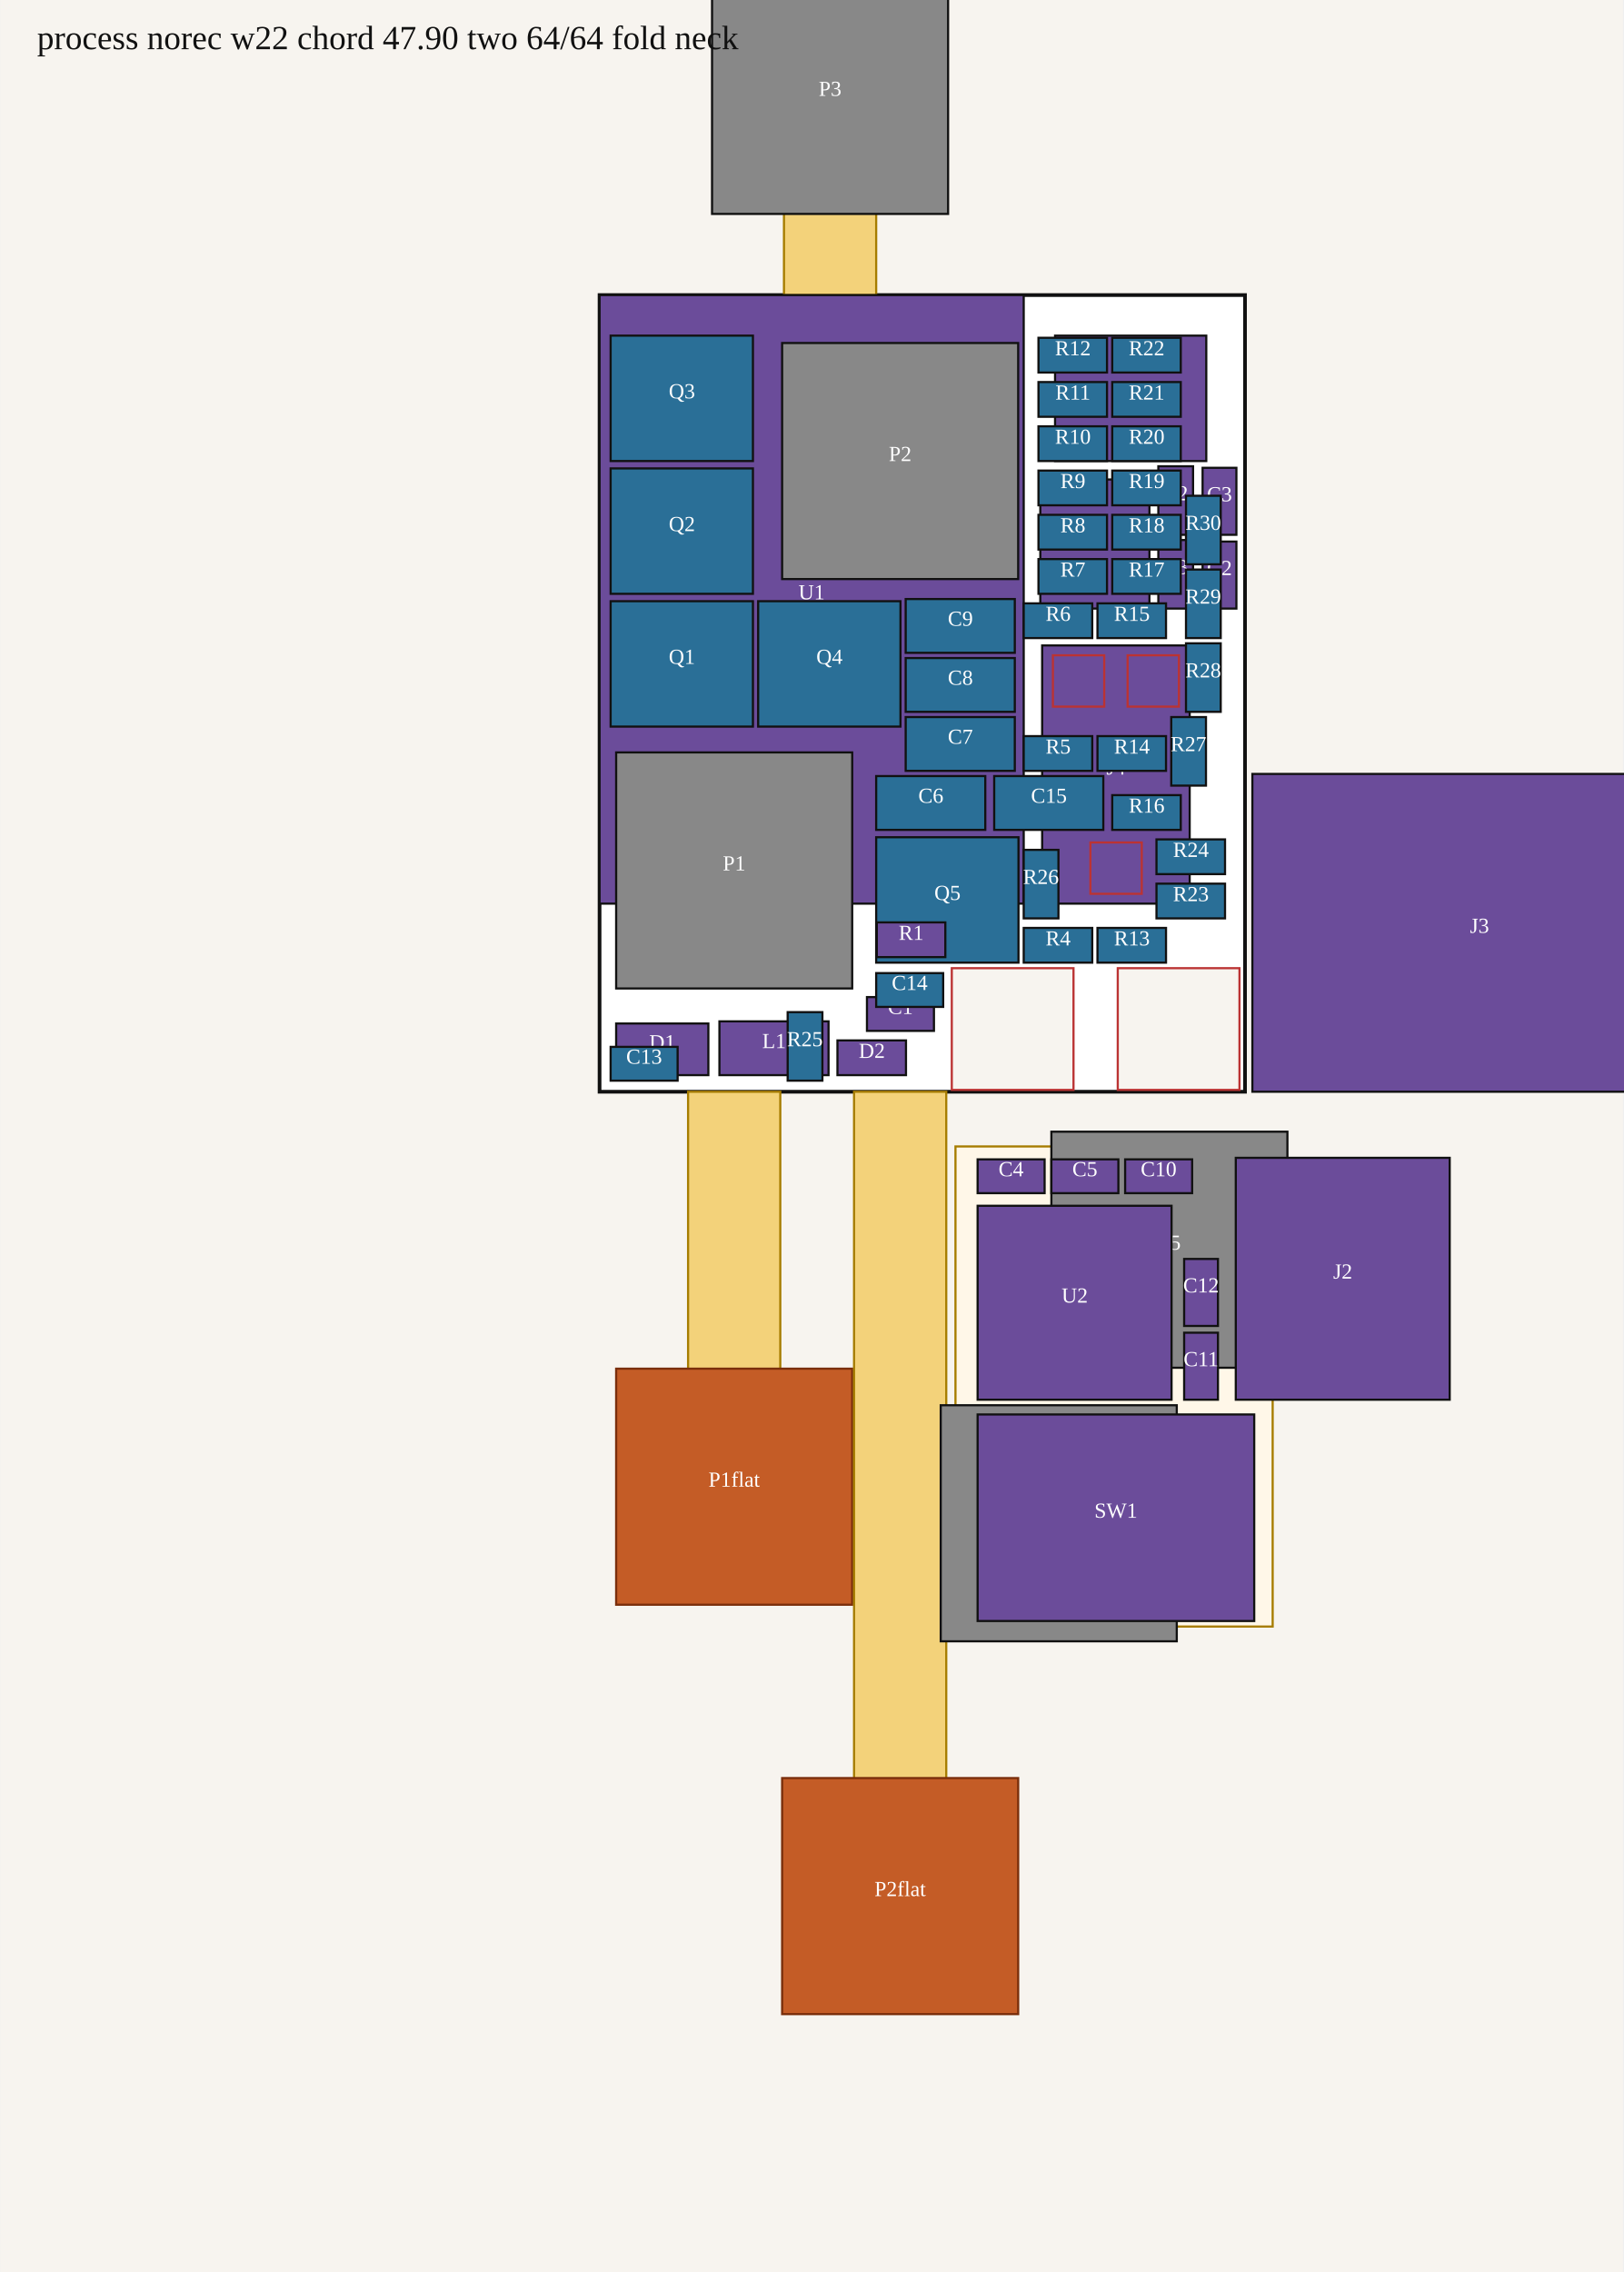
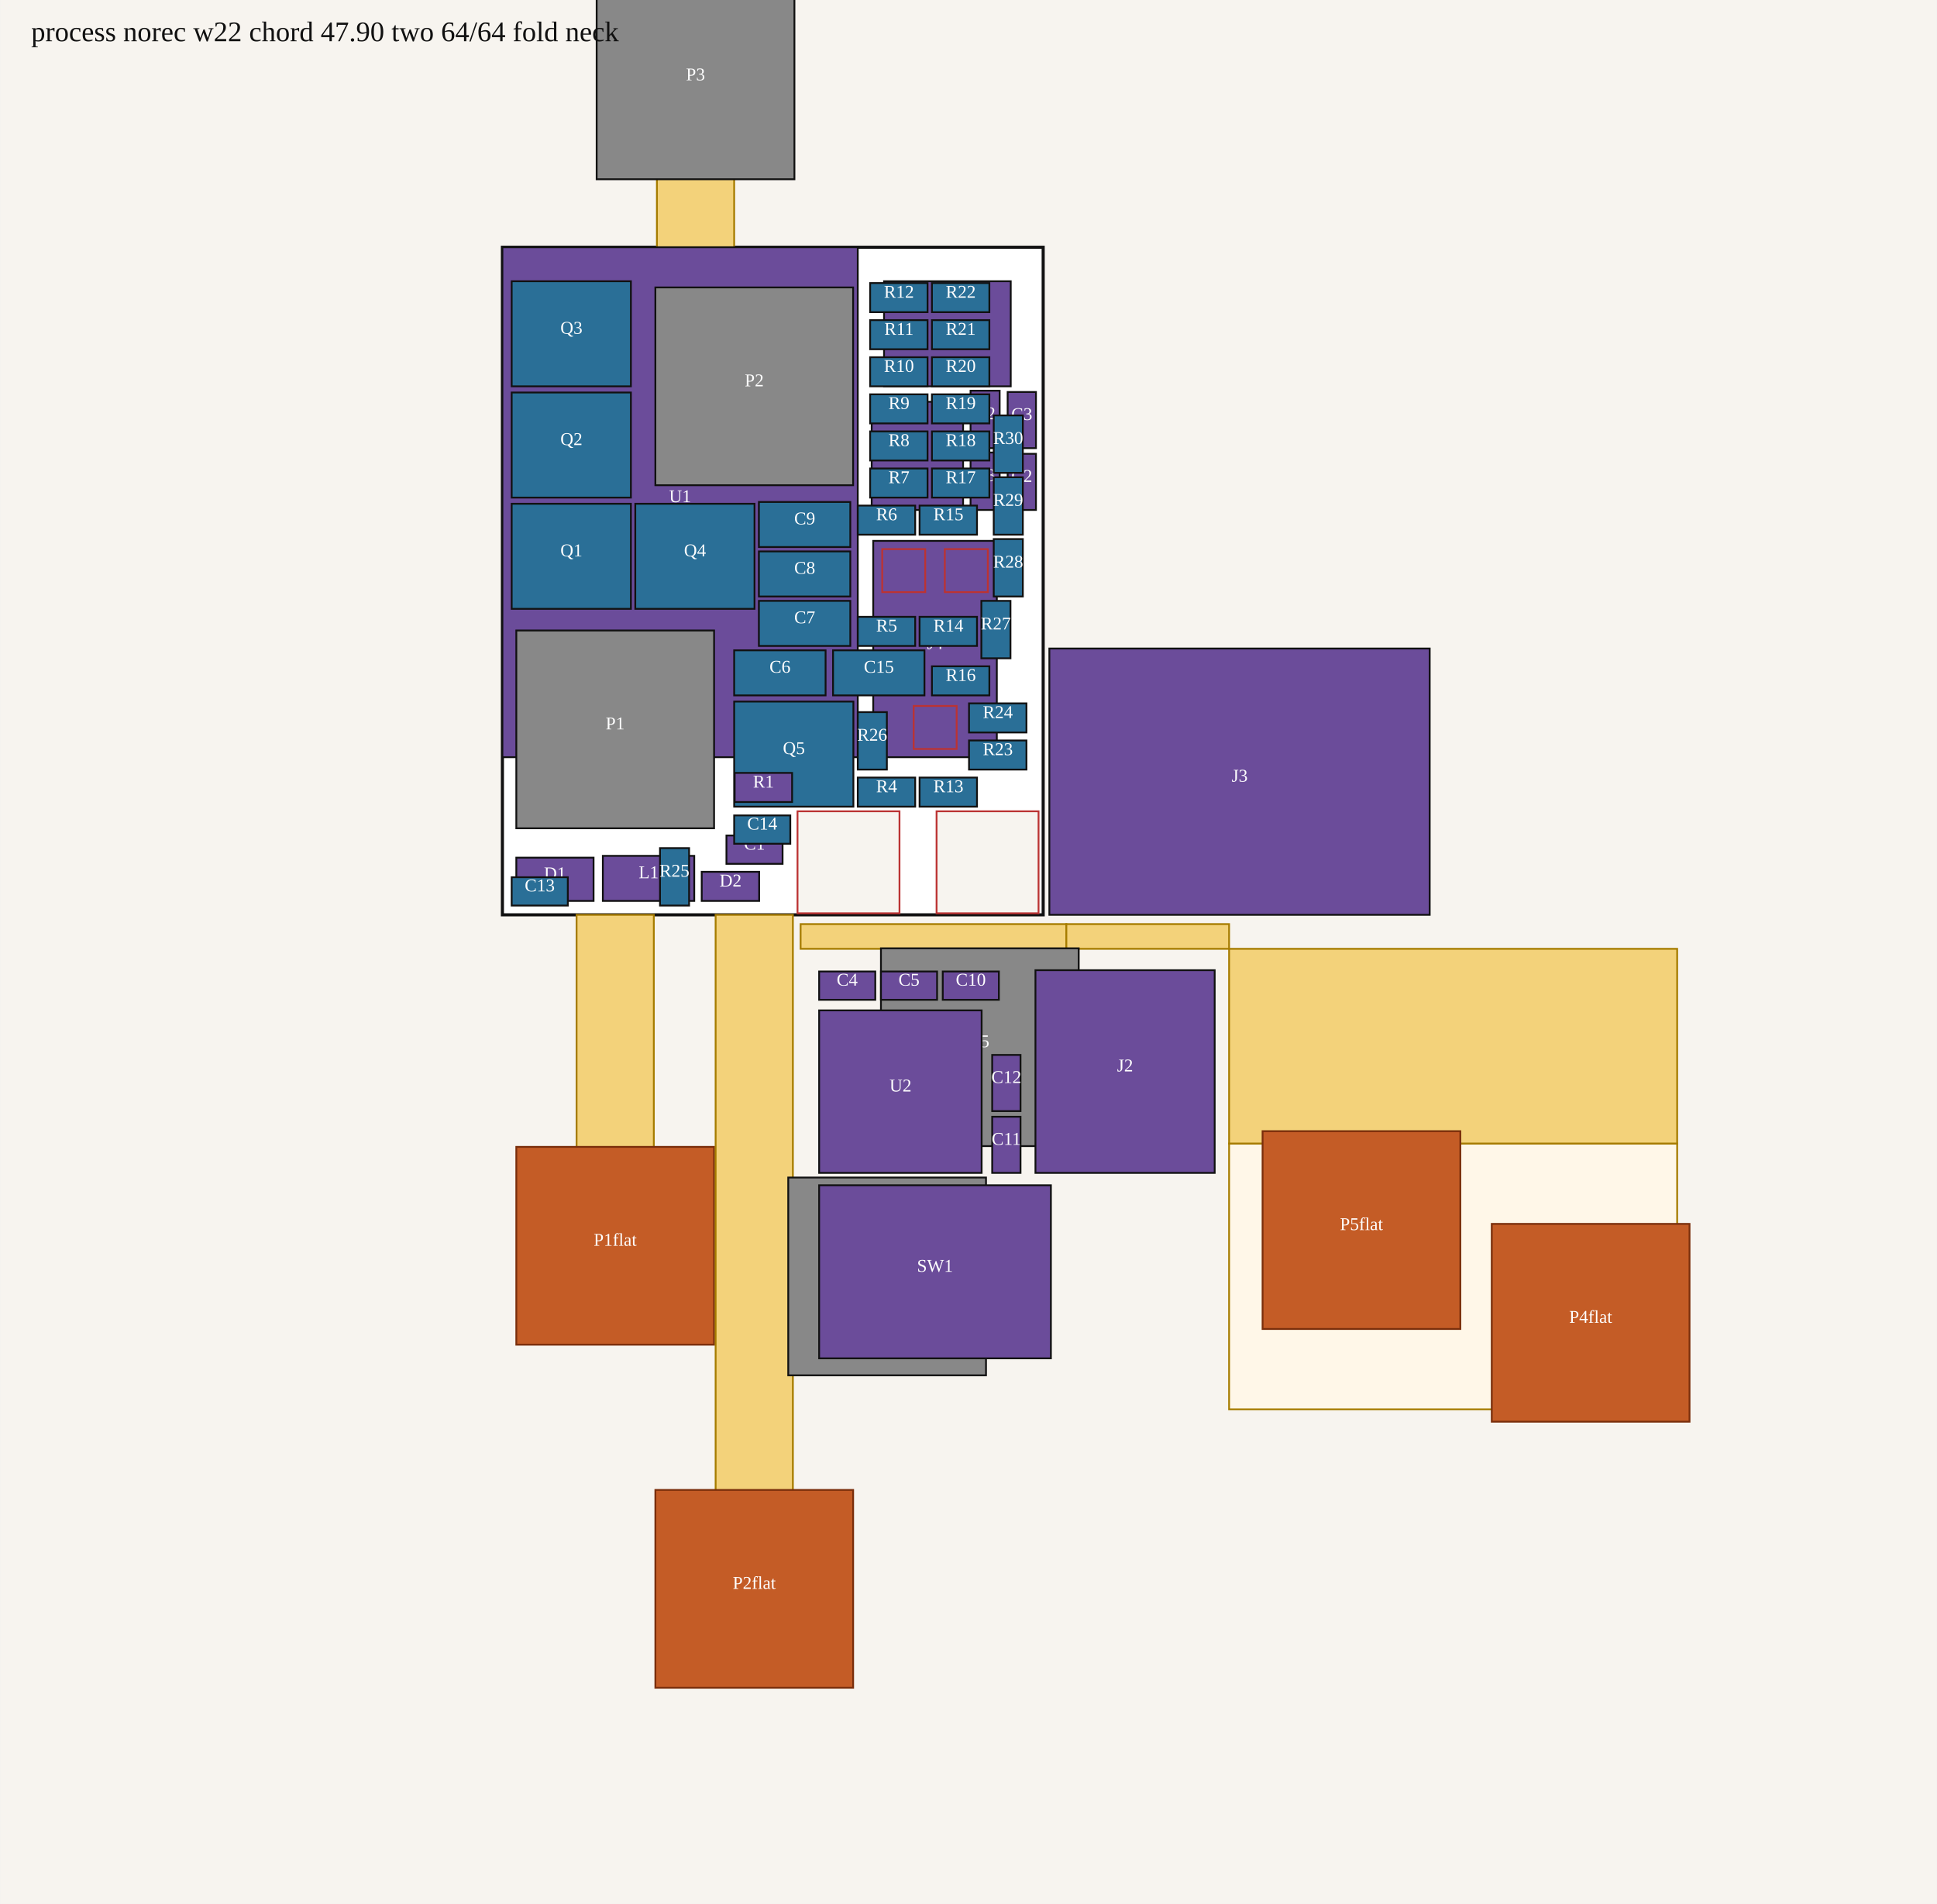
- <svg xmlns="http://www.w3.org/2000/svg" width="528" height="739" viewBox="0 0 528.0 739.2">
+ <svg xmlns="http://www.w3.org/2000/svg" width="752" height="739" viewBox="0 0 752.0 739.2">
  <rect width="100%" height="100%" fill="#f7f4ef" />
  <rect x="195.0" y="96.0" width="210.0" height="259.2" fill="#fff" stroke="#111" stroke-width="1.2" />
-   <rect x="310.8" y="373.0" width="103.2" height="156.2" fill="#fff7e8" stroke="#a67c00" stroke-width="0.7" />
+   <rect x="477.2" y="444.0" width="174.0" height="103.2" fill="#fff7e8" stroke="#a67c00" stroke-width="0.7" />
+   <rect x="310.8" y="358.8" width="103.2" height="9.6" fill="#f3d27a" stroke="#a67c00" stroke-width="0.7" />
+   <rect x="414.0" y="358.8" width="63.2" height="9.6" fill="#f3d27a" stroke="#a67c00" stroke-width="0.7" />
+   <rect x="477.2" y="368.4" width="174.0" height="75.6" fill="#f3d27a" stroke="#a67c00" stroke-width="0.7" />
+   <rect x="579.2" y="475.2" width="76.8" height="76.8" fill="#c45c26" stroke="#7a2e0b" stroke-width="0.7" />
+   <text x="617.6" y="513.6" font-size="7" text-anchor="middle" fill="#fff">P4flat</text>
+   <rect x="490.2" y="439.2" width="76.8" height="76.8" fill="#c45c26" stroke="#7a2e0b" stroke-width="0.7" />
+   <text x="528.6" y="477.6" font-size="7" text-anchor="middle" fill="#fff">P5flat</text>
  <rect x="223.8" y="355.2" width="30.0" height="128.5" fill="#f3d27a" stroke="#a67c00" stroke-width="0.7" />
  <rect x="200.4" y="445.3" width="76.8" height="76.8" fill="#c45c26" stroke="#7a2e0b" stroke-width="0.7" />
  <text x="238.8" y="483.7" font-size="7" text-anchor="middle" fill="#fff">P1flat</text>
  <rect x="277.8" y="355.2" width="30.0" height="261.7" fill="#f3d27a" stroke="#a67c00" stroke-width="0.7" />
  <rect x="254.4" y="578.5" width="76.8" height="76.8" fill="#c45c26" stroke="#7a2e0b" stroke-width="0.7" />
  <text x="292.8" y="616.9" font-size="7" text-anchor="middle" fill="#fff">P2flat</text>
  <rect x="255.0" y="31.2" width="30.0" height="64.8" fill="#f3d27a" stroke="#a67c00" stroke-width="0.7" />
  <rect x="195.0" y="96.0" width="138.0" height="198.0" fill="#6b4c9a" stroke="#111" stroke-width="0.7" />
  <text x="264.0" y="195.0" font-size="7" text-anchor="middle" fill="#fff">U1</text>
  <rect x="200.4" y="244.8" width="76.8" height="76.8" fill="#888" stroke="#111" stroke-width="0.7" />
  <text x="238.8" y="283.2" font-size="7" text-anchor="middle" fill="#fff">P1</text>
  <rect x="254.4" y="111.6" width="76.8" height="76.8" fill="#888" stroke="#111" stroke-width="0.7" />
  <text x="292.8" y="150.0" font-size="7" text-anchor="middle" fill="#fff">P2</text>
  <rect x="231.6" y="-7.2" width="76.8" height="76.8" fill="#888" stroke="#111" stroke-width="0.7" />
  <text x="270.0" y="31.2" font-size="7" text-anchor="middle" fill="#fff">P3</text>
  <rect x="306.0" y="457.2" width="76.8" height="76.8" fill="#888" stroke="#111" stroke-width="0.7" />
  <text x="344.4" y="495.6" font-size="7" text-anchor="middle" fill="#fff">P4</text>
  <rect x="342.0" y="368.2" width="76.8" height="76.8" fill="#888" stroke="#111" stroke-width="0.7" />
  <text x="380.4" y="406.6" font-size="7" text-anchor="middle" fill="#fff">P5</text>
  <rect x="318.0" y="460.2" width="90.0" height="67.2" fill="#6b4c9a" stroke="#111" stroke-width="0.7" />
  <text x="363.0" y="493.8" font-size="7" text-anchor="middle" fill="#fff">SW1</text>
  <rect x="339.0" y="210.0" width="48.0" height="84.0" fill="#6b4c9a" stroke="#111" stroke-width="0.7" />
  <text x="363.0" y="252.0" font-size="7" text-anchor="middle" fill="#fff">J4</text>
  <rect x="318.0" y="392.3" width="63.1" height="63.1" fill="#6b4c9a" stroke="#111" stroke-width="0.7" />
  <text x="349.6" y="423.8" font-size="7" text-anchor="middle" fill="#fff">U2</text>
  <rect x="338.4" y="156.0" width="35.5" height="42.0" fill="#6b4c9a" stroke="#111" stroke-width="0.7" />
  <text x="356.2" y="177.0" font-size="7" text-anchor="middle" fill="#fff">U3</text>
  <rect x="343.2" y="109.2" width="49.2" height="40.8" fill="#6b4c9a" stroke="#111" stroke-width="0.7" />
  <text x="367.8" y="129.6" font-size="7" text-anchor="middle" fill="#fff">U4</text>
  <rect x="402.0" y="376.7" width="69.6" height="78.7" fill="#6b4c9a" stroke="#111" stroke-width="0.7" />
  <text x="436.8" y="416.0" font-size="7" text-anchor="middle" fill="#fff">J2</text>
  <rect x="407.4" y="251.8" width="147.7" height="103.4" fill="#6b4c9a" stroke="#111" stroke-width="0.7" />
  <text x="481.3" y="303.5" font-size="7" text-anchor="middle" fill="#fff">J3</text>
  <rect x="200.4" y="333.0" width="30.0" height="16.8" fill="#6b4c9a" stroke="#111" stroke-width="0.7" />
  <text x="215.4" y="341.4" font-size="7" text-anchor="middle" fill="#fff">D1</text>
  <rect x="234.0" y="332.3" width="35.5" height="17.5" fill="#6b4c9a" stroke="#111" stroke-width="0.7" />
  <text x="251.8" y="341.0" font-size="7" text-anchor="middle" fill="#fff">L1</text>
  <rect x="272.4" y="338.5" width="22.3" height="11.3" fill="#6b4c9a" stroke="#111" stroke-width="0.7" />
  <text x="283.6" y="344.2" font-size="7" text-anchor="middle" fill="#fff">D2</text>
  <rect x="198.6" y="195.6" width="46.3" height="40.8" fill="#2a6f97" stroke="#111" stroke-width="0.7" />
  <text x="221.8" y="216.0" font-size="7" text-anchor="middle" fill="#fff">Q1</text>
  <rect x="198.6" y="152.4" width="46.3" height="40.8" fill="#2a6f97" stroke="#111" stroke-width="0.7" />
  <text x="221.8" y="172.8" font-size="7" text-anchor="middle" fill="#fff">Q2</text>
  <rect x="198.6" y="109.2" width="46.3" height="40.8" fill="#2a6f97" stroke="#111" stroke-width="0.7" />
  <text x="221.8" y="129.6" font-size="7" text-anchor="middle" fill="#fff">Q3</text>
  <rect x="246.6" y="195.6" width="46.3" height="40.8" fill="#2a6f97" stroke="#111" stroke-width="0.7" />
  <text x="269.8" y="216.0" font-size="7" text-anchor="middle" fill="#fff">Q4</text>
  <rect x="285.0" y="272.4" width="46.3" height="40.8" fill="#2a6f97" stroke="#111" stroke-width="0.7" />
  <text x="308.2" y="292.8" font-size="7" text-anchor="middle" fill="#fff">Q5</text>
  <rect x="285.2" y="300.1" width="22.3" height="11.3" fill="#6b4c9a" stroke="#111" stroke-width="0.7" />
  <text x="296.4" y="305.8" font-size="7" text-anchor="middle" fill="#fff">R1</text>
  <rect x="376.8" y="151.7" width="11.3" height="22.3" fill="#6b4c9a" stroke="#111" stroke-width="0.7" />
  <text x="382.4" y="162.8" font-size="7" text-anchor="middle" fill="#fff">R2</text>
  <rect x="376.8" y="175.7" width="11.3" height="22.3" fill="#6b4c9a" stroke="#111" stroke-width="0.7" />
  <text x="382.4" y="186.8" font-size="7" text-anchor="middle" fill="#fff">R3</text>
  <rect x="282.0" y="324.4" width="21.8" height="11.0" fill="#6b4c9a" stroke="#111" stroke-width="0.7" />
  <text x="292.9" y="329.9" font-size="7" text-anchor="middle" fill="#fff">C1</text>
  <rect x="391.2" y="176.2" width="11.0" height="21.8" fill="#6b4c9a" stroke="#111" stroke-width="0.7" />
  <text x="396.7" y="187.1" font-size="7" text-anchor="middle" fill="#fff">C2</text>
  <rect x="391.2" y="152.2" width="11.0" height="21.8" fill="#6b4c9a" stroke="#111" stroke-width="0.7" />
  <text x="396.7" y="163.1" font-size="7" text-anchor="middle" fill="#fff">C3</text>
  <rect x="318.0" y="377.2" width="21.8" height="11.0" fill="#6b4c9a" stroke="#111" stroke-width="0.7" />
  <text x="328.9" y="382.7" font-size="7" text-anchor="middle" fill="#fff">C4</text>
  <rect x="342.0" y="377.2" width="21.8" height="11.0" fill="#6b4c9a" stroke="#111" stroke-width="0.7" />
  <text x="352.9" y="382.7" font-size="7" text-anchor="middle" fill="#fff">C5</text>
  <rect x="285.0" y="252.5" width="35.5" height="17.5" fill="#2a6f97" stroke="#111" stroke-width="0.7" />
  <text x="302.8" y="261.2" font-size="7" text-anchor="middle" fill="#fff">C6</text>
  <rect x="294.6" y="233.3" width="35.5" height="17.5" fill="#2a6f97" stroke="#111" stroke-width="0.7" />
  <text x="312.4" y="242.0" font-size="7" text-anchor="middle" fill="#fff">C7</text>
  <rect x="294.6" y="214.1" width="35.5" height="17.5" fill="#2a6f97" stroke="#111" stroke-width="0.7" />
  <text x="312.4" y="222.8" font-size="7" text-anchor="middle" fill="#fff">C8</text>
  <rect x="294.6" y="194.9" width="35.5" height="17.5" fill="#2a6f97" stroke="#111" stroke-width="0.7" />
  <text x="312.4" y="203.6" font-size="7" text-anchor="middle" fill="#fff">C9</text>
  <rect x="366.0" y="377.2" width="21.8" height="11.0" fill="#6b4c9a" stroke="#111" stroke-width="0.7" />
  <text x="376.9" y="382.7" font-size="7" text-anchor="middle" fill="#fff">C10</text>
  <rect x="385.2" y="433.6" width="11.0" height="21.8" fill="#6b4c9a" stroke="#111" stroke-width="0.7" />
  <text x="390.7" y="444.5" font-size="7" text-anchor="middle" fill="#fff">C11</text>
  <rect x="385.2" y="409.6" width="11.0" height="21.8" fill="#6b4c9a" stroke="#111" stroke-width="0.7" />
  <text x="390.7" y="420.5" font-size="7" text-anchor="middle" fill="#fff">C12</text>
  <rect x="198.6" y="340.6" width="21.8" height="11.0" fill="#2a6f97" stroke="#111" stroke-width="0.7" />
  <text x="209.5" y="346.1" font-size="7" text-anchor="middle" fill="#fff">C13</text>
  <rect x="285.0" y="316.6" width="21.8" height="11.0" fill="#2a6f97" stroke="#111" stroke-width="0.7" />
  <text x="295.9" y="322.1" font-size="7" text-anchor="middle" fill="#fff">C14</text>
  <rect x="323.4" y="252.5" width="35.5" height="17.5" fill="#2a6f97" stroke="#111" stroke-width="0.7" />
  <text x="341.2" y="261.2" font-size="7" text-anchor="middle" fill="#fff">C15</text>
  <rect x="333.0" y="301.9" width="22.3" height="11.3" fill="#2a6f97" stroke="#111" stroke-width="0.7" />
  <text x="344.2" y="307.6" font-size="7" text-anchor="middle" fill="#fff">R4</text>
  <rect x="333.0" y="239.5" width="22.3" height="11.3" fill="#2a6f97" stroke="#111" stroke-width="0.7" />
  <text x="344.2" y="245.2" font-size="7" text-anchor="middle" fill="#fff">R5</text>
  <rect x="333.0" y="196.3" width="22.3" height="11.3" fill="#2a6f97" stroke="#111" stroke-width="0.7" />
  <text x="344.2" y="202.0" font-size="7" text-anchor="middle" fill="#fff">R6</text>
  <rect x="337.8" y="181.9" width="22.3" height="11.3" fill="#2a6f97" stroke="#111" stroke-width="0.7" />
  <text x="349.0" y="187.6" font-size="7" text-anchor="middle" fill="#fff">R7</text>
  <rect x="337.8" y="167.5" width="22.3" height="11.3" fill="#2a6f97" stroke="#111" stroke-width="0.7" />
  <text x="349.0" y="173.2" font-size="7" text-anchor="middle" fill="#fff">R8</text>
  <rect x="337.8" y="153.1" width="22.3" height="11.3" fill="#2a6f97" stroke="#111" stroke-width="0.7" />
  <text x="349.0" y="158.8" font-size="7" text-anchor="middle" fill="#fff">R9</text>
  <rect x="337.8" y="138.7" width="22.3" height="11.3" fill="#2a6f97" stroke="#111" stroke-width="0.7" />
  <text x="349.0" y="144.4" font-size="7" text-anchor="middle" fill="#fff">R10</text>
  <rect x="337.8" y="124.3" width="22.3" height="11.3" fill="#2a6f97" stroke="#111" stroke-width="0.7" />
  <text x="349.0" y="130.0" font-size="7" text-anchor="middle" fill="#fff">R11</text>
  <rect x="337.8" y="109.9" width="22.3" height="11.3" fill="#2a6f97" stroke="#111" stroke-width="0.7" />
  <text x="349.0" y="115.6" font-size="7" text-anchor="middle" fill="#fff">R12</text>
  <rect x="357.0" y="301.9" width="22.3" height="11.3" fill="#2a6f97" stroke="#111" stroke-width="0.7" />
  <text x="368.2" y="307.6" font-size="7" text-anchor="middle" fill="#fff">R13</text>
  <rect x="357.0" y="239.5" width="22.3" height="11.3" fill="#2a6f97" stroke="#111" stroke-width="0.7" />
  <text x="368.2" y="245.2" font-size="7" text-anchor="middle" fill="#fff">R14</text>
  <rect x="357.0" y="196.3" width="22.3" height="11.3" fill="#2a6f97" stroke="#111" stroke-width="0.7" />
  <text x="368.2" y="202.0" font-size="7" text-anchor="middle" fill="#fff">R15</text>
  <rect x="361.8" y="258.7" width="22.3" height="11.3" fill="#2a6f97" stroke="#111" stroke-width="0.7" />
  <text x="373.0" y="264.4" font-size="7" text-anchor="middle" fill="#fff">R16</text>
  <rect x="361.8" y="181.9" width="22.3" height="11.3" fill="#2a6f97" stroke="#111" stroke-width="0.7" />
  <text x="373.0" y="187.6" font-size="7" text-anchor="middle" fill="#fff">R17</text>
  <rect x="361.8" y="167.5" width="22.3" height="11.3" fill="#2a6f97" stroke="#111" stroke-width="0.7" />
  <text x="373.0" y="173.2" font-size="7" text-anchor="middle" fill="#fff">R18</text>
  <rect x="361.8" y="153.1" width="22.3" height="11.3" fill="#2a6f97" stroke="#111" stroke-width="0.7" />
  <text x="373.0" y="158.8" font-size="7" text-anchor="middle" fill="#fff">R19</text>
  <rect x="361.8" y="138.7" width="22.3" height="11.3" fill="#2a6f97" stroke="#111" stroke-width="0.7" />
  <text x="373.0" y="144.4" font-size="7" text-anchor="middle" fill="#fff">R20</text>
  <rect x="361.8" y="124.3" width="22.3" height="11.3" fill="#2a6f97" stroke="#111" stroke-width="0.7" />
  <text x="373.0" y="130.0" font-size="7" text-anchor="middle" fill="#fff">R21</text>
  <rect x="361.8" y="109.9" width="22.3" height="11.3" fill="#2a6f97" stroke="#111" stroke-width="0.7" />
  <text x="373.0" y="115.6" font-size="7" text-anchor="middle" fill="#fff">R22</text>
  <rect x="376.2" y="287.5" width="22.3" height="11.3" fill="#2a6f97" stroke="#111" stroke-width="0.7" />
  <text x="387.4" y="293.2" font-size="7" text-anchor="middle" fill="#fff">R23</text>
  <rect x="376.2" y="273.1" width="22.3" height="11.3" fill="#2a6f97" stroke="#111" stroke-width="0.7" />
  <text x="387.4" y="278.8" font-size="7" text-anchor="middle" fill="#fff">R24</text>
  <rect x="256.2" y="329.3" width="11.3" height="22.3" fill="#2a6f97" stroke="#111" stroke-width="0.7" />
  <text x="261.8" y="340.4" font-size="7" text-anchor="middle" fill="#fff">R25</text>
  <rect x="333.0" y="276.5" width="11.3" height="22.3" fill="#2a6f97" stroke="#111" stroke-width="0.7" />
  <text x="338.6" y="287.6" font-size="7" text-anchor="middle" fill="#fff">R26</text>
  <rect x="381.0" y="233.3" width="11.3" height="22.3" fill="#2a6f97" stroke="#111" stroke-width="0.7" />
  <text x="386.6" y="244.4" font-size="7" text-anchor="middle" fill="#fff">R27</text>
  <rect x="385.8" y="209.3" width="11.3" height="22.3" fill="#2a6f97" stroke="#111" stroke-width="0.7" />
  <text x="391.4" y="220.4" font-size="7" text-anchor="middle" fill="#fff">R28</text>
  <rect x="385.8" y="185.3" width="11.3" height="22.3" fill="#2a6f97" stroke="#111" stroke-width="0.7" />
  <text x="391.4" y="196.4" font-size="7" text-anchor="middle" fill="#fff">R29</text>
  <rect x="385.8" y="161.3" width="11.3" height="22.3" fill="#2a6f97" stroke="#111" stroke-width="0.7" />
  <text x="391.4" y="172.4" font-size="7" text-anchor="middle" fill="#fff">R30</text>
  <rect x="309.6" y="315.0" width="39.6" height="39.6" fill="#f7f4ef" stroke="#b33" stroke-width="0.7" />
  <rect x="363.6" y="315.0" width="39.6" height="39.6" fill="#f7f4ef" stroke="#b33" stroke-width="0.7" />
  <rect x="354.7" y="274.1" width="16.7" height="16.7" fill="none" stroke="#b33" stroke-width="0.7" />
  <rect x="366.8" y="213.2" width="16.7" height="16.7" fill="none" stroke="#b33" stroke-width="0.7" />
  <rect x="342.5" y="213.2" width="16.7" height="16.7" fill="none" stroke="#b33" stroke-width="0.7" />
  <text x="12" y="16" font-size="11" fill="#111">process norec w22 chord 47.90 two 64/64 fold neck</text>
</svg>
